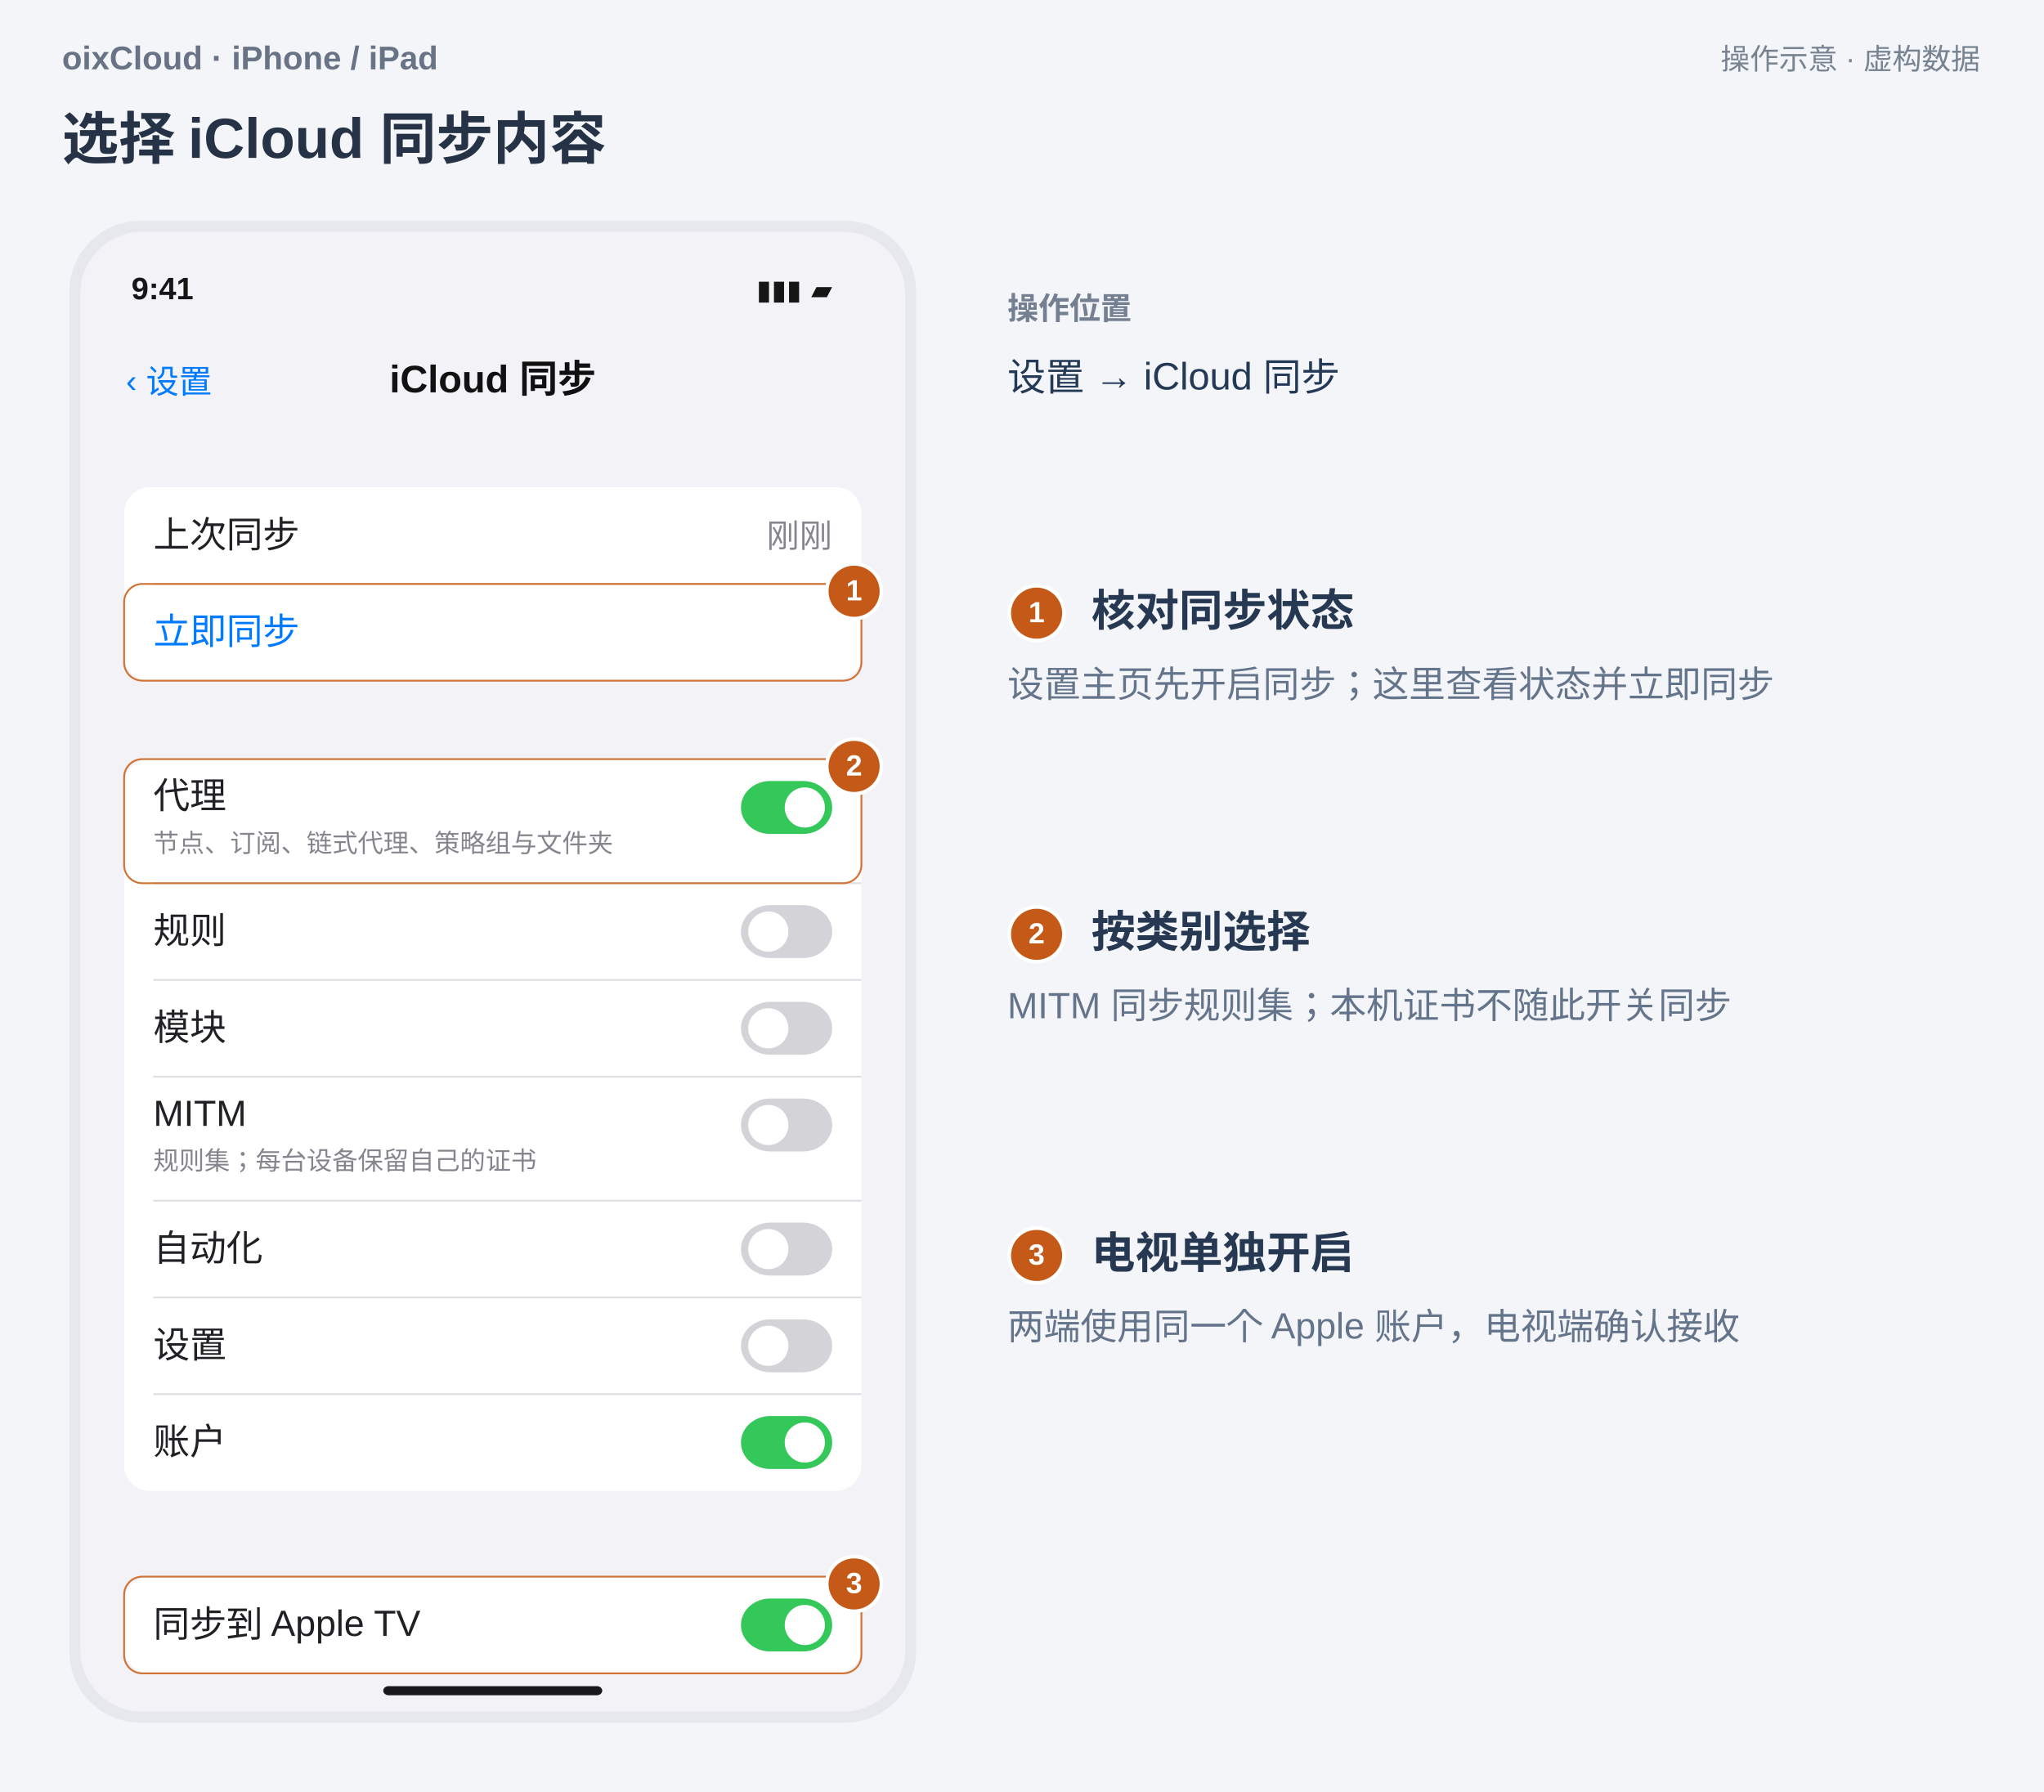
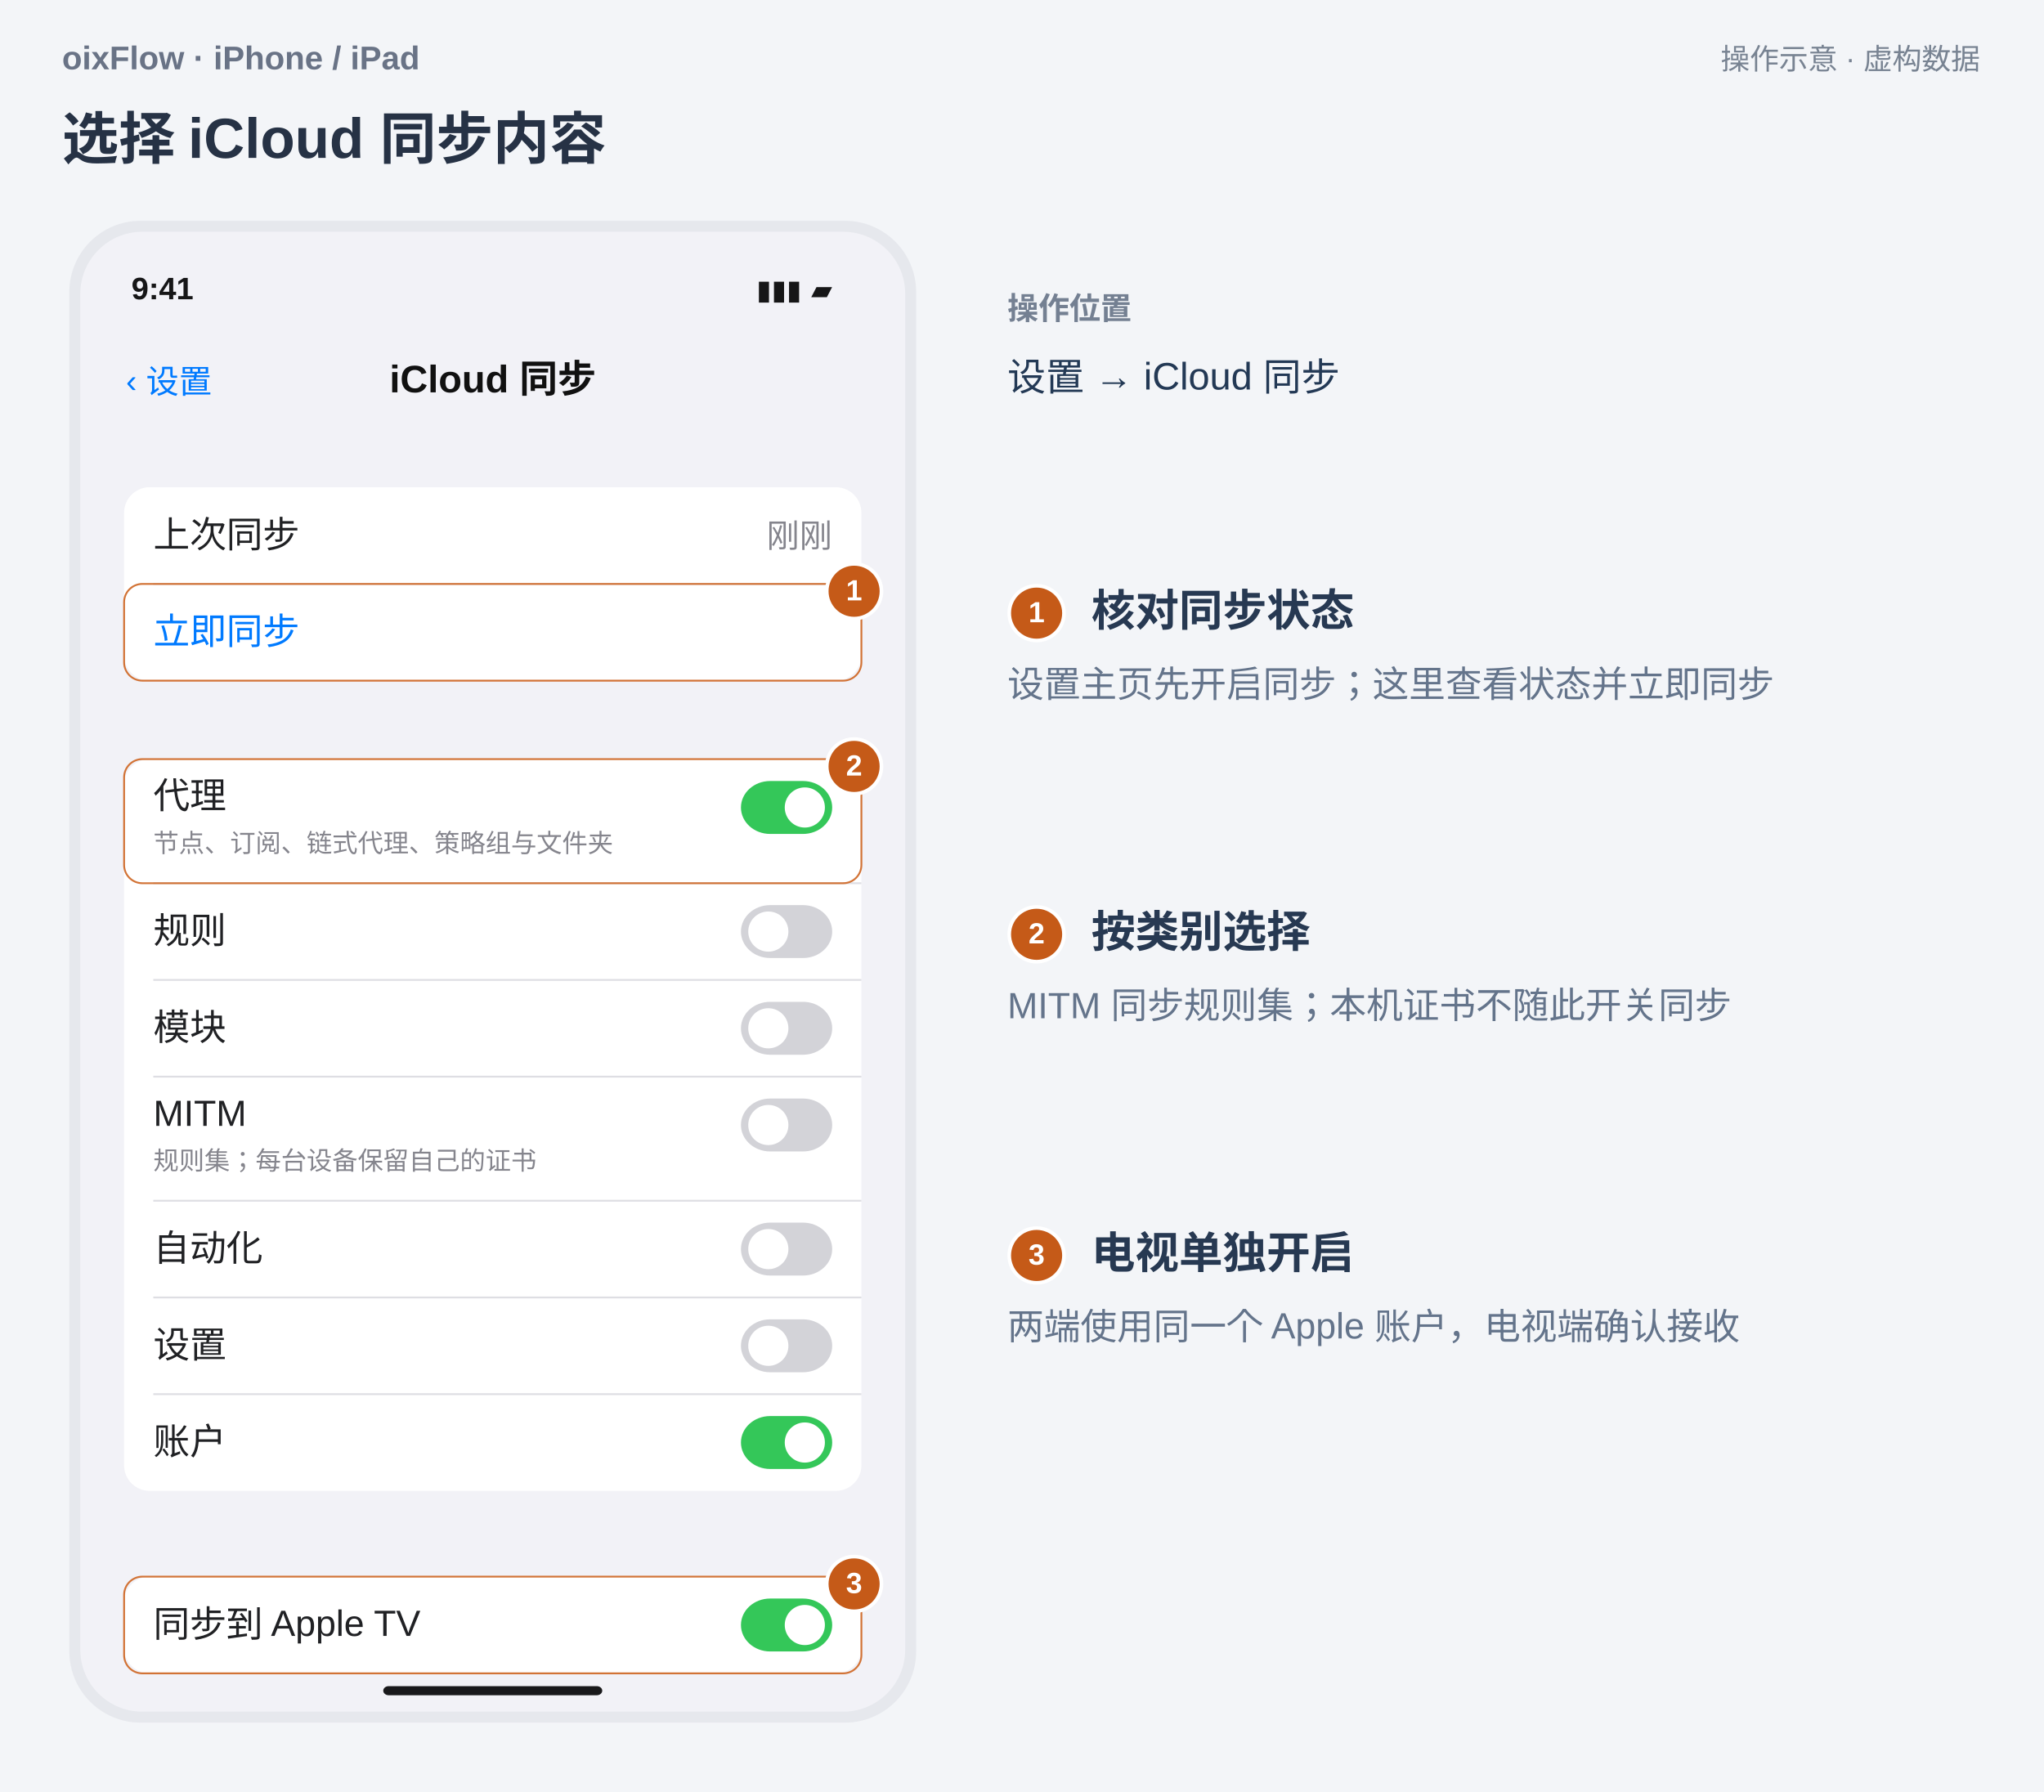
<svg xmlns="http://www.w3.org/2000/svg" width="1120" height="982" viewBox="0 0 1120 982" role="img" aria-labelledby="title desc">
  <g font-family="-apple-system,BlinkMacSystemFont,'PingFang SC','Segoe UI',Arial,sans-serif">
    <rect x="0" y="0" width="1120" height="982" rx="0" fill="#f3f5f8" stroke="none" />
-     <text x="34" y="38" font-size="18" fill="#697386" font-weight="600" text-anchor="start">oixCloud · iPhone / iPad</text>
+     <text x="34" y="38" font-size="18" fill="#697386" font-weight="600" text-anchor="start">oixFlow · iPhone / iPad</text>
    <text x="1085" y="38" font-size="16" fill="#788392" font-weight="500" text-anchor="end">操作示意 · 虚构数据</text>
    <text x="34" y="87" font-size="31" fill="#263245" font-weight="700" text-anchor="start">选择 iCloud 同步内容</text>
    <rect x="38" y="121" width="464" height="823" rx="39" fill="#e6e8ed" stroke="none" />
    <rect x="44" y="127" width="452" height="811" rx="34" fill="#f2f2f7" stroke="none" />
    <text x="72" y="164" font-size="17" fill="#161617" font-weight="650" text-anchor="start">9:41</text>
    <text x="456" y="164" font-size="15" fill="#161617" font-weight="600" text-anchor="end">▮▮▮  ▰</text>
    <text x="69" y="215" font-size="18" fill="#007aff" font-weight="400" text-anchor="start">‹ 设置</text>
    <text x="270" y="215" font-size="21" fill="#111" font-weight="600" text-anchor="middle">iCloud 同步</text>
    <rect x="210" y="924" width="120" height="5" rx="3" fill="#19191b" stroke="none" />
    <rect x="68" y="267" width="404" height="106" rx="14" fill="#fff" stroke="none" />
    <text x="84" y="300" font-size="20" fill="#202124" font-weight="400" text-anchor="start">上次同步</text>
    <text x="456" y="300" font-size="18" fill="#85858d" font-weight="400" text-anchor="end">刚刚</text>
    <path d="M84 320H472" stroke="#dedee3" stroke-width="1" />
    <text x="84" y="353" font-size="20" fill="#007aff" font-weight="400" text-anchor="start">立即同步</text>
    <rect x="68" y="320" width="404" height="53" rx="10" fill="none" stroke="#d27336" />
    <circle cx="468" cy="324" r="15" fill="#c55a18" stroke="#fff" stroke-width="2" />
    <text x="468" y="329" font-size="16" fill="#fff" font-weight="700" text-anchor="middle">1</text>
    <rect x="68" y="416" width="404" height="401" rx="14" fill="#fff" stroke="none" />
    <text x="84" y="443" font-size="20" fill="#202124" font-weight="400" text-anchor="start">代理</text>
    <text x="84" y="467" font-size="14" fill="#85858d" font-weight="400" text-anchor="start">节点、订阅、链式代理、策略组与文件夹</text>
    <rect x="406" y="428" width="50" height="29" rx="16" fill="#34c759" stroke="none" />
    <circle cx="441" cy="442.5" r="11" fill="#fff" stroke="none" stroke-width="1" />
    <path d="M84 484H472" stroke="#dedee3" stroke-width="1" />
    <rect x="68" y="416" width="404" height="68" rx="10" fill="none" stroke="#d27336" />
    <circle cx="468" cy="420" r="15" fill="#c55a18" stroke="#fff" stroke-width="2" />
    <text x="468" y="425" font-size="16" fill="#fff" font-weight="700" text-anchor="middle">2</text>
    <text x="84" y="517" font-size="20" fill="#202124" font-weight="400" text-anchor="start">规则</text>
    <rect x="406" y="496" width="50" height="29" rx="16" fill="#d3d3d8" stroke="none" />
    <circle cx="421" cy="510.5" r="11" fill="#fff" stroke="none" stroke-width="1" />
    <path d="M84 537H472" stroke="#dedee3" stroke-width="1" />
    <text x="84" y="570" font-size="20" fill="#202124" font-weight="400" text-anchor="start">模块</text>
    <rect x="406" y="549" width="50" height="29" rx="16" fill="#d3d3d8" stroke="none" />
    <circle cx="421" cy="563.5" r="11" fill="#fff" stroke="none" stroke-width="1" />
    <path d="M84 590H472" stroke="#dedee3" stroke-width="1" />
    <text x="84" y="617" font-size="20" fill="#202124" font-weight="400" text-anchor="start">MITM</text>
    <text x="84" y="641" font-size="14" fill="#85858d" font-weight="400" text-anchor="start">规则集；每台设备保留自己的证书</text>
    <rect x="406" y="602" width="50" height="29" rx="16" fill="#d3d3d8" stroke="none" />
    <circle cx="421" cy="616.5" r="11" fill="#fff" stroke="none" stroke-width="1" />
    <path d="M84 658H472" stroke="#dedee3" stroke-width="1" />
    <text x="84" y="691" font-size="20" fill="#202124" font-weight="400" text-anchor="start">自动化</text>
    <rect x="406" y="670" width="50" height="29" rx="16" fill="#d3d3d8" stroke="none" />
    <circle cx="421" cy="684.5" r="11" fill="#fff" stroke="none" stroke-width="1" />
    <path d="M84 711H472" stroke="#dedee3" stroke-width="1" />
    <text x="84" y="744" font-size="20" fill="#202124" font-weight="400" text-anchor="start">设置</text>
    <rect x="406" y="723" width="50" height="29" rx="16" fill="#d3d3d8" stroke="none" />
    <circle cx="421" cy="737.5" r="11" fill="#fff" stroke="none" stroke-width="1" />
    <path d="M84 764H472" stroke="#dedee3" stroke-width="1" />
    <text x="84" y="797" font-size="20" fill="#202124" font-weight="400" text-anchor="start">账户</text>
    <rect x="406" y="776" width="50" height="29" rx="16" fill="#34c759" stroke="none" />
    <circle cx="441" cy="790.5" r="11" fill="#fff" stroke="none" stroke-width="1" />
    <rect x="68" y="864" width="404" height="53" rx="14" fill="#fff" stroke="none" />
    <text x="84" y="897" font-size="20" fill="#202124" font-weight="400" text-anchor="start">同步到 Apple TV</text>
    <rect x="406" y="876" width="50" height="29" rx="16" fill="#34c759" stroke="none" />
    <circle cx="441" cy="890.5" r="11" fill="#fff" stroke="none" stroke-width="1" />
    <rect x="68" y="864" width="404" height="53" rx="10" fill="none" stroke="#d27336" />
    <circle cx="468" cy="868" r="15" fill="#c55a18" stroke="#fff" stroke-width="2" />
    <text x="468" y="873" font-size="16" fill="#fff" font-weight="700" text-anchor="middle">3</text>
    <text x="552" y="175" font-size="17" fill="#748092" font-weight="600" text-anchor="start">操作位置</text>
    <text x="552" y="214" font-size="21" fill="#233955" font-weight="400" text-anchor="start">设置 → iCloud 同步</text>
    <circle cx="568" cy="336" r="15" fill="#c55a18" stroke="#fff" stroke-width="2" />
    <text x="568" y="341" font-size="16" fill="#fff" font-weight="700" text-anchor="middle">1</text>
    <text x="598" y="343" font-size="24" fill="#273952" font-weight="600" text-anchor="start">核对同步状态</text>
    <text x="552" y="382" font-size="20" fill="#64748b" font-weight="400" text-anchor="start">设置主页先开启同步；这里查看状态并立即同步</text>
    <circle cx="568" cy="512" r="15" fill="#c55a18" stroke="#fff" stroke-width="2" />
    <text x="568" y="517" font-size="16" fill="#fff" font-weight="700" text-anchor="middle">2</text>
    <text x="598" y="519" font-size="24" fill="#273952" font-weight="600" text-anchor="start">按类别选择</text>
    <text x="552" y="558" font-size="20" fill="#64748b" font-weight="400" text-anchor="start">MITM 同步规则集；本机证书不随此开关同步</text>
    <circle cx="568" cy="688" r="15" fill="#c55a18" stroke="#fff" stroke-width="2" />
    <text x="568" y="693" font-size="16" fill="#fff" font-weight="700" text-anchor="middle">3</text>
    <text x="598" y="695" font-size="24" fill="#273952" font-weight="600" text-anchor="start">电视单独开启</text>
    <text x="552" y="734" font-size="20" fill="#64748b" font-weight="400" text-anchor="start">两端使用同一个 Apple 账户，电视端确认接收</text>
  </g>
</svg>
